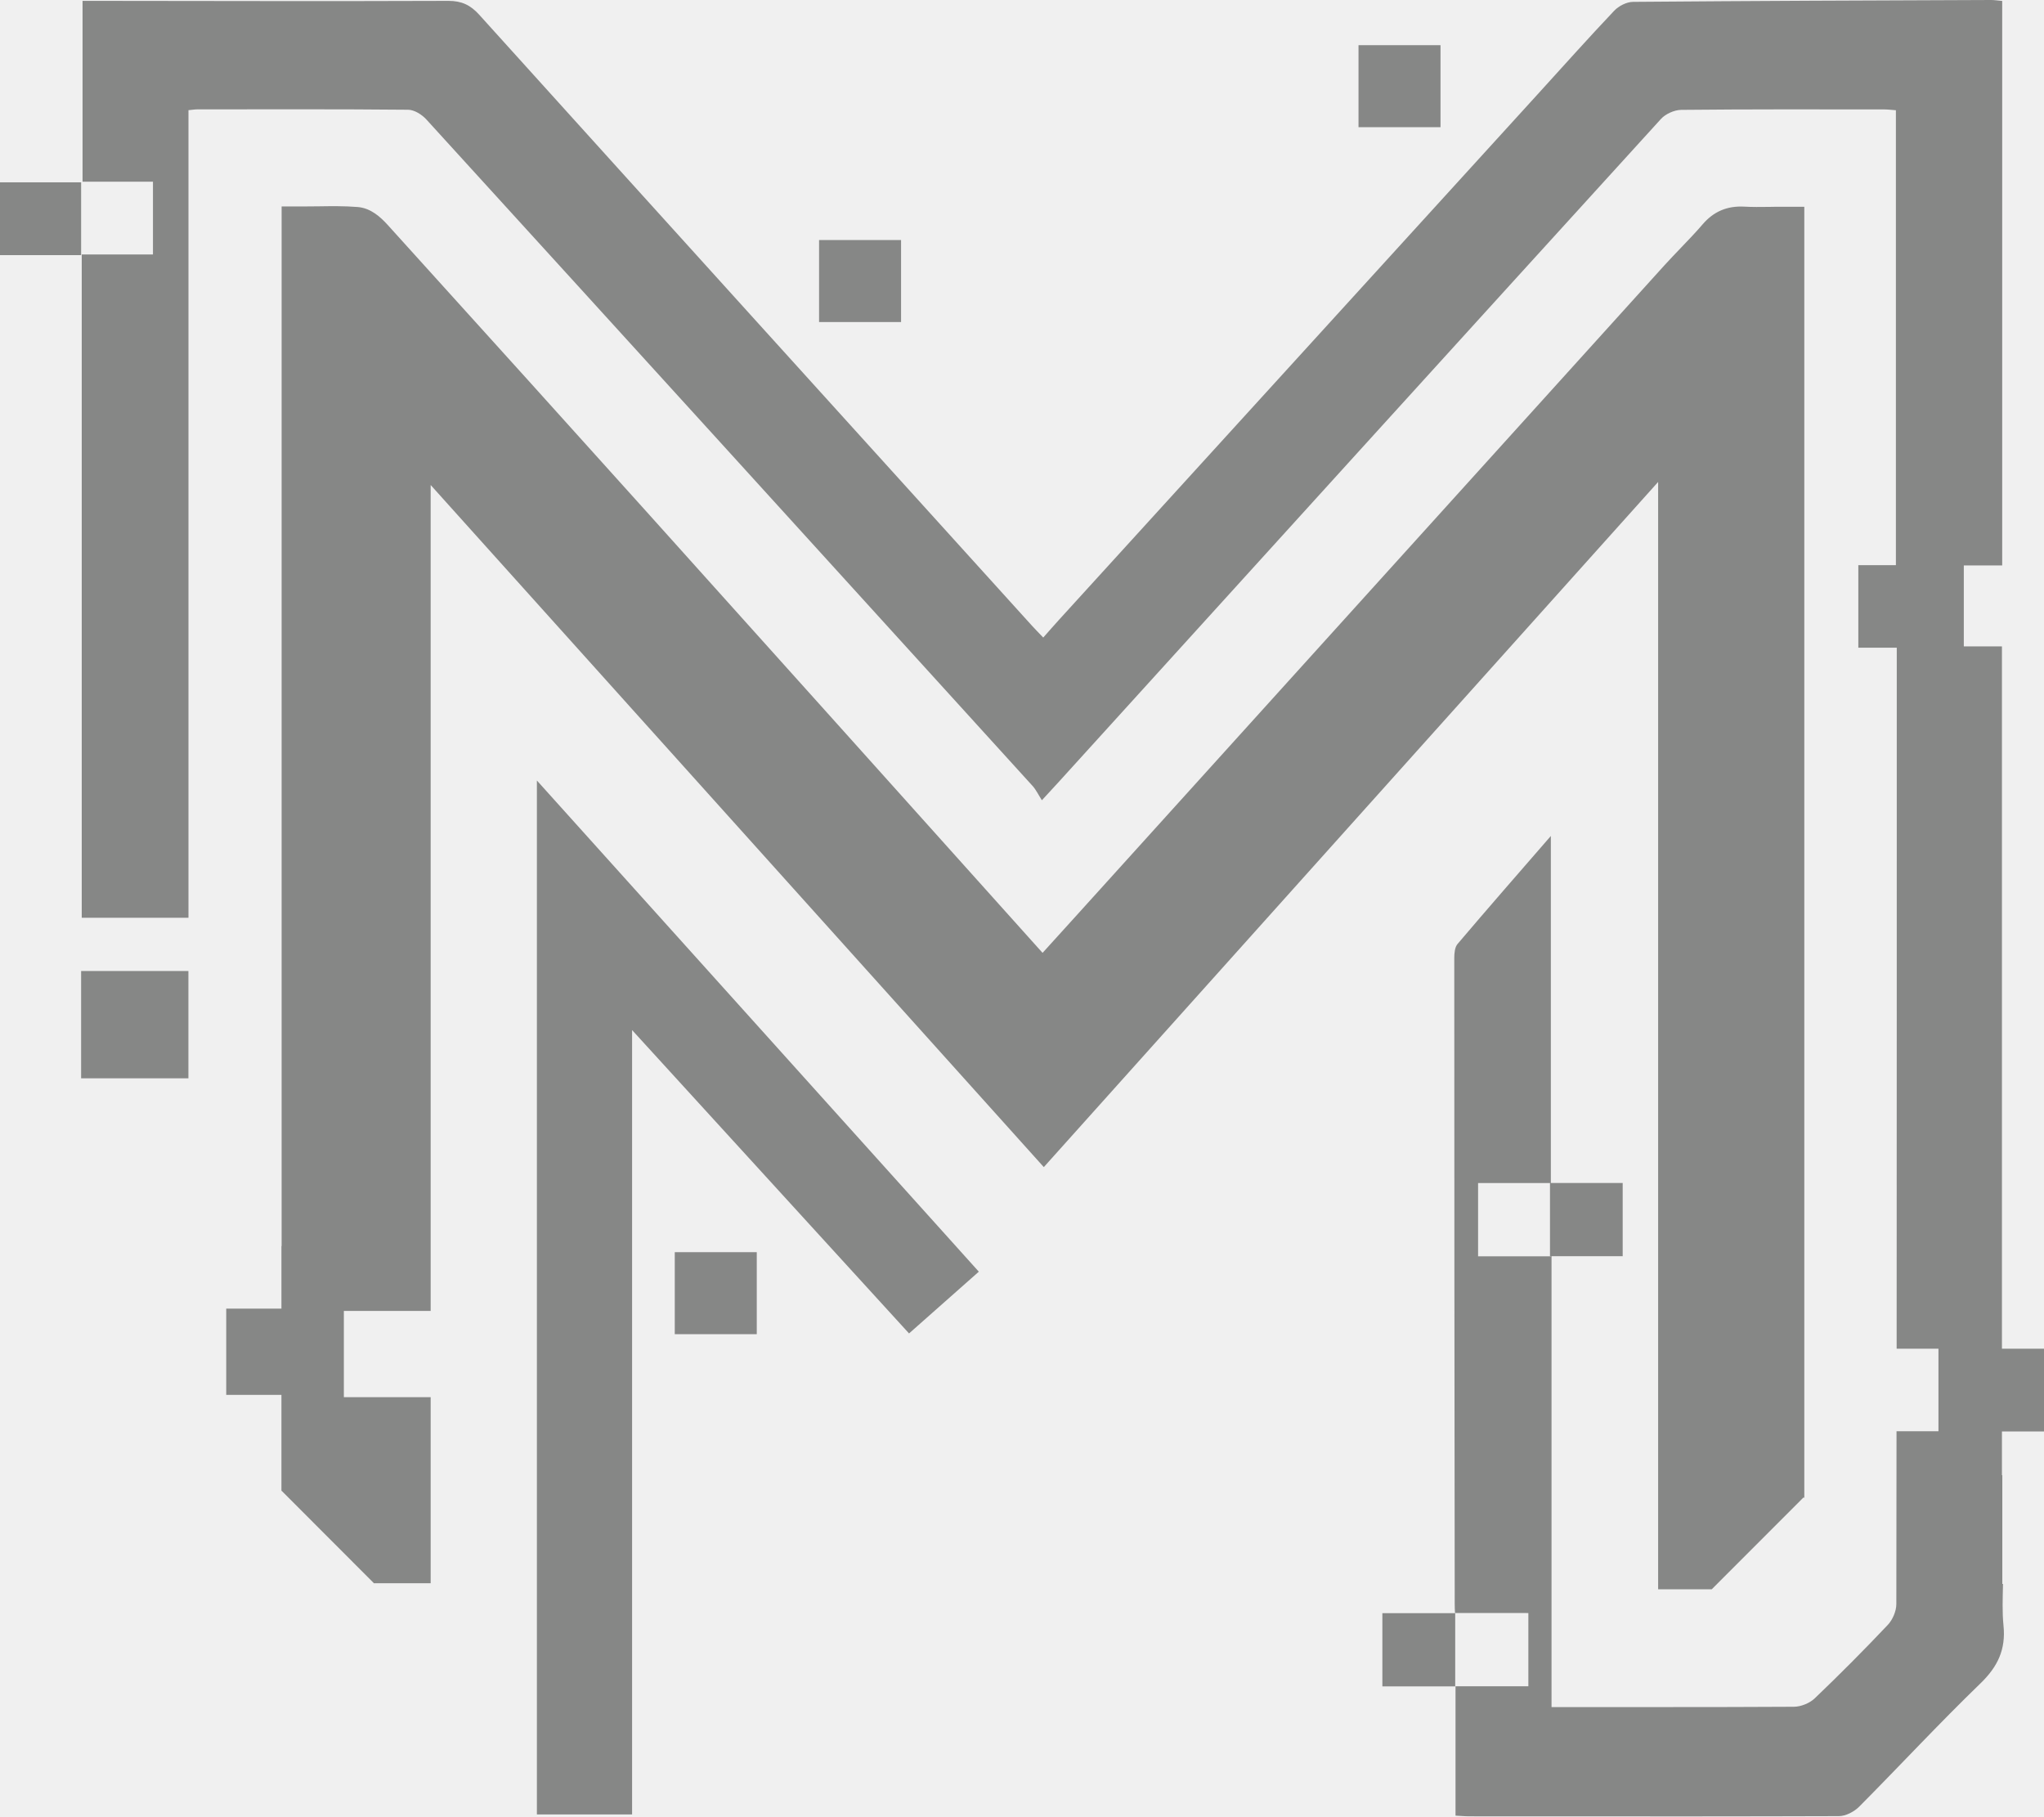
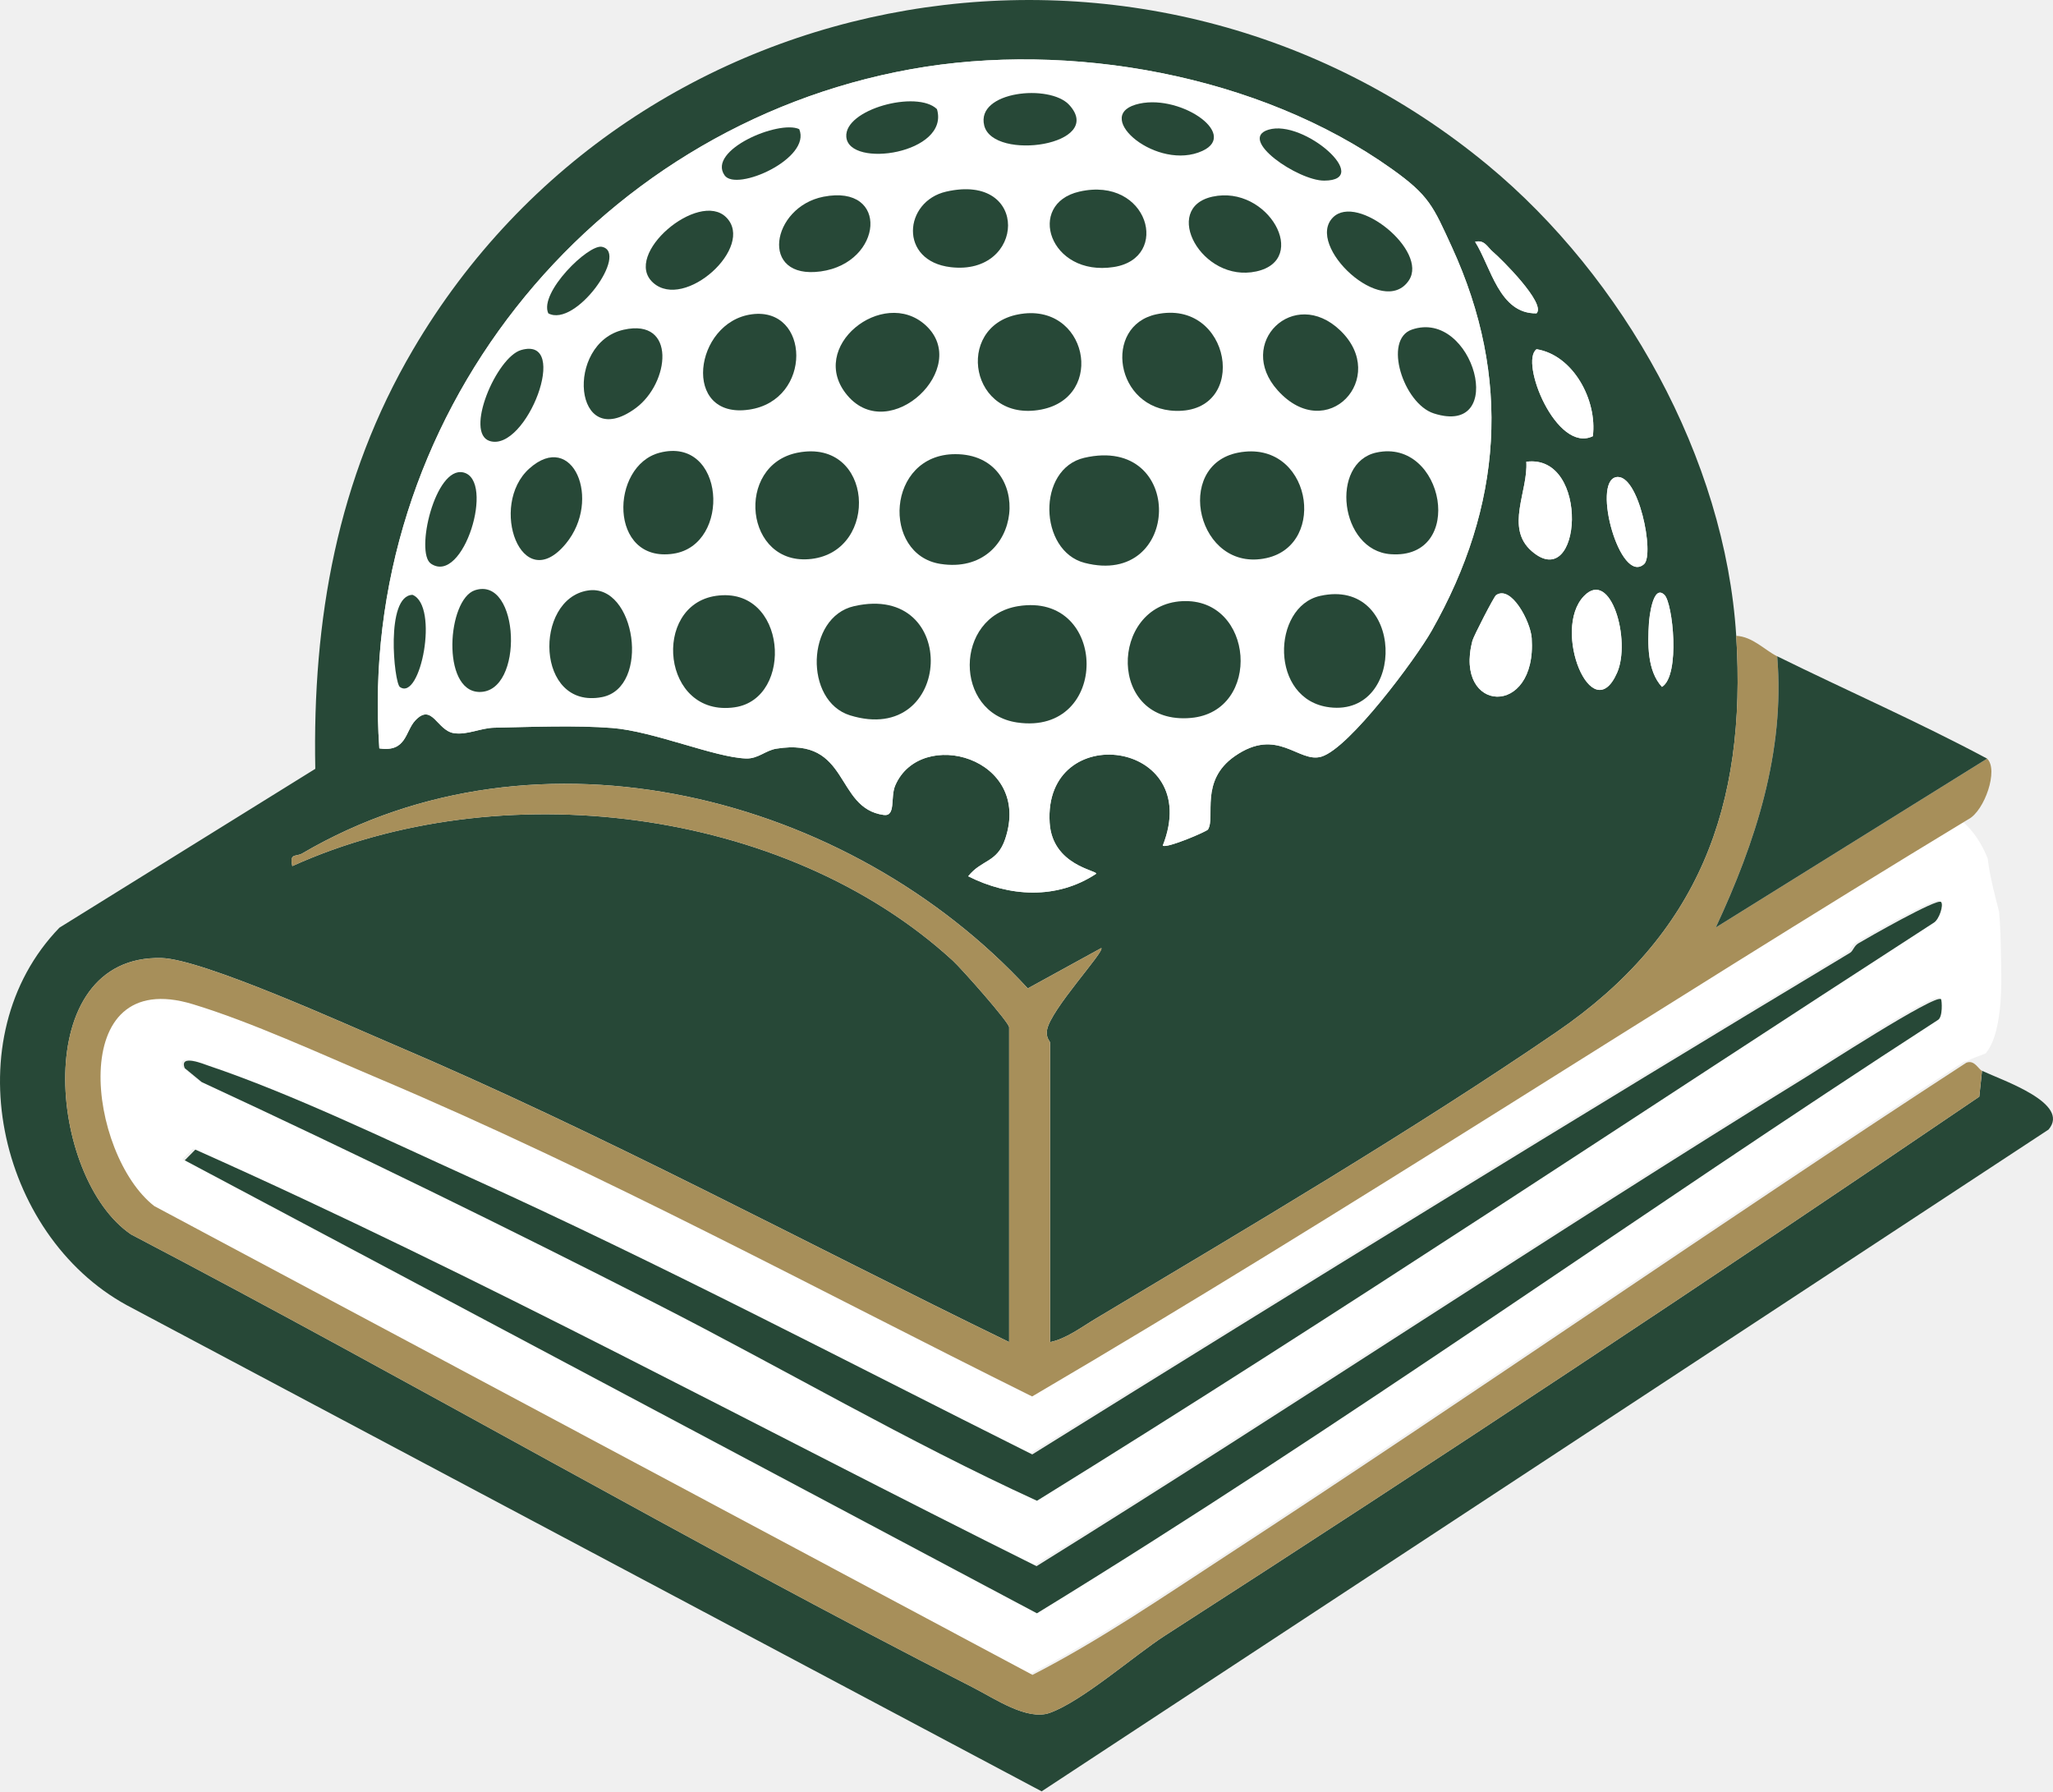
- <svg xmlns="http://www.w3.org/2000/svg" id="Capa_2" data-name="Capa 2" viewBox="0 0 328.06 291.47">
+ <svg xmlns="http://www.w3.org/2000/svg" id="Layer_2" data-name="Layer 2" viewBox="0 0 801.31 699.14">
  <defs>
    <style>
      .cls-1 {
-         fill: #868786;
-         stroke-width: 0px;
+         fill: #fff;
+       }
+ 
+       .cls-2 {
+         fill: #a78f5a;
+       }
+ 
+       .cls-3 {
+         fill: #274837;
      }
    </style>
  </defs>
-   <g id="Capa_1-2" data-name="Capa 1">
+   <g id="Layer_1-2" data-name="Layer 1">
    <g>
-       <path class="cls-1" d="m86.17,177.11v114.06h15.28v-125.87c15.28,16.74,30.13,33,44.45,48.68,3.93-3.48,7.6-6.72,11.2-9.91-23.77-26.41-47.24-52.49-70.93-78.82v51.84Z" />
-       <path class="cls-1" d="m13.02,29.26H0v11.68h13.02v-11.68Z" />
-       <path class="cls-1" d="m231.2,7.25h-13.16v13.16h13.16V7.25Z" />
-       <path class="cls-1" d="m144.62,38.52h-13.16v13.16h13.16v-13.16Z" />
-       <path class="cls-1" d="m221.87,270.62h11.69v-11.75h-11.69v11.75Z" />
-       <path class="cls-1" d="m108.3,214.1h13.16v-13.16h-13.16v13.16Z" />
-       <path class="cls-1" d="m13.02,173.04h17.22v-17.22H13.02v17.22Z" />
-       <path class="cls-1" d="m328.06,229.68v-13.25h-6.75v-112.7h-6.12v-12.99h6.16V.15c-.69-.06-1.23-.15-1.77-.15-19.16.07-38.31.14-57.47.3-1.03,0-2.31.66-3.03,1.42-4.2,4.44-8.28,9-12.39,13.52-25.57,28.07-51.13,56.13-76.7,84.2-.85.93-1.67,1.88-2.55,2.87-.82-.86-1.33-1.37-1.81-1.9C136.05,67.74,106.45,35.07,76.91,2.36c-1.4-1.55-2.81-2.22-4.94-2.22-18.67.07-37.35.02-56.02,0-.86,0-1.72,0-2.7,0v29.02h11.3v11.68h-11.43v106.44h17.13V17.68c.66-.06,1.05-.13,1.44-.13,11.27,0,22.54-.05,33.8.06,1,0,2.23.78,2.94,1.56,32.46,35.61,64.87,71.26,97.27,106.92.58.63.96,1.45,1.52,2.33,1.26-1.36,1.96-2.12,2.66-2.89,32.22-35.5,64.44-71,96.71-106.45.74-.81,2.14-1.43,3.23-1.45,10.86-.11,21.73-.08,32.6-.07.62,0,1.23.09,1.87.13v73h-6.03v13.25h6.17v.54c0,37.32,0,74.63-.02,111.95h6.71v13.25h-6.73c0,9.24-.02,18.49-.03,27.73,0,1.13-.59,2.51-1.37,3.34-3.81,4.03-7.73,7.97-11.74,11.8-.81.77-2.2,1.33-3.32,1.34-6.8.04-13.59.05-20.39.05-5.17,0-10.34,0-15.51,0-.93,0-1.86,0-3.01,0v-72.35h11.42v-11.75h-11.53v-55.69c-5.24,6.03-10.15,11.65-14.98,17.34-.44.52-.52,1.48-.52,2.24,0,34.58.03,69.15.07,103.73,0,.45.02.89.05,1.38h10.04s1.73.01,1.73.01v11.75h-11.69s0-.01,0-.01v20.77c.8.04,1.51.11,2.21.11,12.28,0,24.56.02,36.84.01,0,0,0,0,0,0,7.49,0,14.99-.02,22.48-.04,1.1,0,2.45-.71,3.26-1.52,6.52-6.56,12.81-13.35,19.46-19.78,2.78-2.69,4.09-5.44,3.7-9.28-.22-2.17-.13-4.37-.08-6.68h-.11v-17.45h-.06v-7.02h6.75Zm-79.14-28.08h-11.69v-11.75h11.54v11.72h.15v.02Z" />
-       <path class="cls-1" d="m285.97,33.18c-.69,0-1.37,0-2.03.02-1.4.02-2.72.03-3.98-.04h0c-2.73-.15-4.92.77-6.69,2.84-1.08,1.26-2.23,2.46-3.45,3.73-.9.94-1.83,1.91-2.74,2.91-23.54,26.02-47.08,52.05-70.62,78.08l-23.59,26.08c-1.79,1.98-3.59,3.97-5.54,6.11h0c-23.49-26.18-43.24-48.2-63.71-70.96-11.89-13.22-24.66-27.37-41.4-45.86-1.13-1.24-2.69-2.7-4.82-2.87-2.11-.17-4.21-.14-6.24-.11-.77.01-1.57.02-2.36.02h-3.6v158.38h0v8.45h-.03v12.78h-7.62v9.84h7.62v16.68s.02-.02.03-.03c5.21,5.22,9.95,9.96,14.79,14.81-.01.01-.02.02-.03.03h9.16v-29.86h-13.93v-13.84h13.93V77.83l98.41,109.46,98.6-109.95v177.7h8.6c4.82-4.83,9.55-9.56,14.75-14.76.04.04.08.08.11.11V33.18h-3.6Z" />
-       <path class="cls-1" d="m50.49,210h-14.18v13.84h14.18v-13.84Z" />
+       <path class="cls-1" d="M767.85,414.14c.11-.07.21-.13.33-.2,1.76-.98,3.87-1.62,5.74-2.38.36-.14.71-.28,1.07-.42,3.14-3.71,4.41-9.26,5.17-14.2,1.31-8.46.95-17.12.81-25.64-.08-4.98-.23-10.25-.71-15.51-1.61-6.22-3.26-12.44-4.18-18.81-.09-.62-.16-1.24-.24-1.86-2.23-5.67-5.45-10.76-10.12-14.77-121.85,73.81-240.89,152.19-363.78,224.28-84.58-41.98-167.8-87.19-254.88-124.03-22.41-9.48-49.96-22.19-72.81-29.09-49.99-15.1-40.73,58.81-14.94,78.83l342.77,182.96c25.83-13.22,50.84-30.35,75.43-46.38,96.92-63.23,192.06-129.41,289.02-192.52.48-.19.91-.26,1.32-.26ZM755.39,397.74c-117.79,76.23-231.89,158.23-351.59,231.52L71.18,452.47l4.14-4.18c111.62,49.77,219,108.18,328.32,162.58,100.76-62.66,199.42-128.75,300.46-190.96,4.78-2.94,50.6-32.63,52.58-30.32.33.38.8,7.12-1.29,8.16ZM753.83,359.75c-116.52,75.31-231.95,152.55-350.01,225.59-50.67-23.19-99.05-51.63-148.73-76.96-58.57-29.86-117.65-58.78-177.31-86.46l-6.59-5.41c-2.34-5.67,7.7-1.49,9.05-1.04,32.84,11.06,70.25,29.19,102.21,43.66,74.31,33.64,146.59,71.67,219.52,108.13,106.01-65.95,212.17-131.5,319.21-195.78,1.16-.69,1.53-2.67,3.2-3.67,3.6-2.15,30.83-17.71,32.3-16.18,1.11,1.15-.7,6.85-2.85,8.12Z" />
+       <path class="cls-3" d="M677.67,248.14c4.17,66.73-14.65,116.67-70.12,154.63-56.12,38.41-121.17,76.78-179.87,111.86-5.5,3.28-11.57,7.91-17.82,9.16v-116.85c0-.63-1.73-1.8-1.19-4.97,1.35-7.93,22.61-30.68,21.18-31.97l-28.69,15.75c-69.74-75.58-191.06-106.67-283.14-52.7-2.59,1.52-5.04-.35-3.93,4.97,80.39-36.41,192.02-23.42,257.83,36.92,3.33,3.05,21.96,24.06,21.96,25.99v122.84c-80.05-38.89-158.48-81.31-240.48-116.2-18.18-7.73-74.3-33.26-90.37-33.67-51.86-1.31-44.31,85.99-11.86,107.87,110.09,57.62,218,120.43,328.68,176.86,8.39,4.28,21.06,13.03,29.9,9.86,12.69-4.54,33.14-22.55,44.86-30.09,106.85-68.76,212.92-139.01,317.93-210.39l1.07-10.1c8.28,3.87,34.69,12.71,25.95,22.95l-393,258.27L49.51,509.41c-50.59-27.65-67.65-104.63-26.31-147.36l99.86-61.99c-1.13-58.16,8.53-113.19,38.15-163.61C248.01-11.37,448.63-44.84,580.69,64.43c52.86,43.74,92.65,114.38,96.98,183.71ZM471.5,323.73c3.02-4.9-3.37-18.95,10.39-28.57,16.83-11.76,24.97,2.89,33.93.13,10.97-3.38,36.8-38.24,42.97-49.11,27.6-48.62,31.39-98.54,7.89-149.78-7.35-16.03-8.86-20.08-23.46-30.48-51.62-36.78-125.87-50.07-187.73-38.9-125.55,22.66-216.3,137.24-207.43,265.06,10.65,1.62,10.06-6.7,14.05-10.92,6.6-6.98,8.41,3.93,15.03,4.97,5.15.82,10.46-2.01,15.79-2.12,14.35-.31,31.98-1,46.02.11,16.24,1.29,39.91,11.47,52.2,11.9,4.74.17,7.6-3.14,11.89-3.83,28.92-4.65,22.61,23.23,41.88,25.87,4.86.67,2.51-6.88,4.5-11.49,9.89-23.03,53.67-10.98,42.91,20.92-3.13,9.26-9.23,7.95-14.43,14.5,15.9,8.03,34.54,9.25,49.95-.98.61-1.31-17.1-3.18-18.15-19.88-2.56-40.55,60.5-32.55,44.15,8.89,1.39,1.27,17.17-5.49,17.66-6.29ZM599.72,122.29c3.88-3.79-13.95-21.43-16.97-23.96-2.25-1.88-3.25-4.85-7-3.97,6.22,9.87,9.42,28.19,23.97,27.93ZM621.71,170.24c1.75-14.05-7.62-31.61-21.96-33.95-6.77,4.75,7.72,40.82,21.96,33.95ZM595.74,180.21c.75,11.55-8.37,25.76,2.08,34.87,19.58,17.06,23.02-38.15-2.08-34.87ZM641.68,220.18c4.22-3.69-2.11-35.81-10.94-33.95-9.43,1.99,1.6,42.12,10.94,33.95ZM618.2,232.67c-12.63,13.24,3.22,52.05,12.96,29.91,5.53-12.58-2.44-40.94-12.96-29.91ZM583.93,232.28c-.82.57-8.77,16.03-9.23,17.79-7.38,28.22,25.26,30.31,23.14-1.02-.44-6.49-8.02-20.85-13.91-16.77ZM649.66,232.17c-4.63-4.46-5.96,9.44-6.05,10.88-.51,8.09-.75,18.74,5.08,25.03,7.26-4.51,4.2-32.8.97-35.91Z" />
+       <path class="cls-2" d="M693.66,256.13c3.11,37.32-8.49,72.64-23.97,105.85l105.91-65.9c4.56,4.36-1.04,20.43-7.31,23.65-122.42,74.11-241.99,152.87-365.43,225.28-84.58-41.98-167.8-87.19-254.88-124.03-22.41-9.48-49.96-22.19-72.81-29.09-49.99-15.1-40.73,58.81-14.94,78.83l342.77,182.96c25.83-13.22,50.84-30.35,75.43-46.38,96.92-63.22,192.06-129.41,289.02-192.52,3.18-1.29,4.65,2.44,6.15,3.14l-1.07,10.1c-105.01,71.38-211.08,141.64-317.93,210.39-11.72,7.54-32.17,25.55-44.86,30.09-8.85,3.16-21.51-5.58-29.9-9.86-110.67-56.43-218.58-119.24-328.68-176.86-32.45-21.88-40-109.18,11.86-107.87,16.07.41,72.2,25.93,90.37,33.67,82,34.89,160.43,77.31,240.48,116.2v-122.84c0-1.94-18.63-22.94-21.96-25.99-65.8-60.35-177.43-73.33-257.83-36.92-1.12-5.32,1.33-3.45,3.93-4.97,92.07-53.98,213.4-22.88,283.14,52.7l28.69-15.75c1.43,1.28-19.83,24.04-21.18,31.97-.54,3.16,1.19,4.34,1.19,4.97v116.85c6.24-1.25,12.32-5.87,17.82-9.16,58.7-35.07,123.75-73.45,179.87-111.86,55.47-37.96,74.29-87.9,70.12-154.63,6.39.29,11.18,5.62,15.99,7.99Z" />
+       <path class="cls-3" d="M757.61,389.96c.33.38.8,7.12-1.29,8.16-117.79,76.23-231.89,158.23-351.59,231.52L72.11,452.85l4.14-4.18c111.62,49.77,219,108.18,328.32,162.58,100.76-62.66,199.42-128.75,300.46-190.96,4.78-2.94,50.6-32.63,52.58-30.32Z" />
+       <path class="cls-3" d="M757.61,352.01c1.11,1.15-.7,6.85-2.85,8.12-116.52,75.31-231.95,152.55-350.01,225.59-50.67-23.19-99.05-51.63-148.73-76.96-58.57-29.86-117.65-58.78-177.31-86.46l-6.59-5.41c-2.34-5.67,7.7-1.49,9.05-1.04,32.84,11.06,70.25,29.19,102.21,43.66,74.31,33.64,146.59,71.67,219.52,108.13,106.01-65.95,212.17-131.5,319.21-195.78,1.16-.69,1.53-2.67,3.2-3.67,3.6-2.15,30.83-17.71,32.3-16.18Z" />
+       <path class="cls-3" d="M775.6,296.08l-105.91,65.9c15.48-33.21,27.08-68.54,23.97-105.85,27.22,13.42,55.16,25.63,81.94,39.95Z" />
+       <path class="cls-1" d="M471.5,323.73c-.49.8-16.27,7.55-17.66,6.29,16.36-41.44-46.7-49.44-44.15-8.89,1.05,16.7,18.76,18.58,18.15,19.88-15.41,10.23-34.05,9.01-49.95.98,5.2-6.55,11.31-5.24,14.43-14.5,10.76-31.9-33.02-43.95-42.91-20.92-1.98,4.62.37,12.16-4.5,11.49-19.27-2.64-12.96-30.52-41.88-25.87-4.29.69-7.15,4-11.89,3.83-12.29-.43-35.96-10.62-52.2-11.9-14.04-1.11-31.67-.42-46.02-.11-5.33.11-10.64,2.94-15.79,2.12-6.62-1.05-8.43-11.96-15.03-4.97-3.99,4.22-3.4,12.54-14.05,10.92-8.87-127.82,81.88-242.4,207.43-265.06,61.86-11.17,136.12,2.12,187.73,38.9,14.6,10.41,16.11,14.45,23.46,30.48,23.5,51.24,19.71,101.16-7.89,149.78-6.17,10.87-32,45.73-42.97,49.11-8.96,2.76-17.1-11.89-33.93-.13-13.77,9.62-7.38,23.67-10.39,28.57ZM417.31,40.93c-7.58-8.26-36.49-5.36-33.15,8.07,3.5,14.07,47.53,7.6,33.15-8.07ZM365.7,42.59c-7.75-7.54-36.22.06-35.37,10.83.98,12.43,40.5,6.49,35.37-10.83ZM443.25,40.83c-16.64,4.96,8.63,26.11,26.08,18.05,14.55-6.72-9.71-22.94-26.08-18.05ZM311.94,50.4c-7.96-3.68-36.03,8.22-29.11,18.04,4.59,6.51,33.97-6.6,29.11-18.04ZM495.11,50.62c-12.27,3.71,11.61,19.91,21.76,19.87,19.19-.09-7.88-24.07-21.76-19.87ZM369.31,74.79c-16.58,3.79-18.59,27.09,1.77,29.48,29.15,3.42,31.08-36.99-1.77-29.48ZM421.27,74.79c-20.84,4.77-11.74,33.32,13.45,29.42,22.41-3.47,13.57-35.61-13.45-29.42ZM321.41,76.78c-20.36,3.98-25.27,32.5-1.02,29.14s26.92-34.2,1.02-29.14ZM473.28,76.75c-20.12,4.36-4.32,33.83,17.07,29.18,20.95-4.55,4.63-33.88-17.07-29.18ZM283.46,84.84c-10.72-10.74-40.76,14.57-28.52,25.51,12.3,11,39.93-14.09,28.52-25.51ZM520.29,84.85c-11.03,11,19.63,39.71,29.63,24.54,7.57-11.48-20.11-34.05-29.63-24.54ZM214.01,122.29c10.65,5.7,31.57-23.74,20.93-25.96-5.28-1.11-24.64,17.9-20.93,25.96ZM293.48,122.66c-22.7,2.97-27.6,41.12-1.06,37.2,24.87-3.67,23.78-40.17,1.06-37.2ZM361.27,126.93c-16.57-15.15-46.58,8.52-30.47,27.45,16.54,19.44,48.49-10.97,30.47-27.45ZM397.36,122.72c-25.09,4.85-18.66,42.41,9.02,37.12,25.55-4.89,17.97-42.33-9.02-37.12ZM451.29,122.68c-20.84,4.51-16.19,37.07,7.63,37.67,28.93.73,21.62-43.99-7.63-37.67ZM523.11,128.97c-18.14-17.38-40.95,5.01-24.4,23.39,19.23,21.35,43.59-5,24.4-23.39ZM243.42,128.69c-23.09,5.2-19.65,48.44,4.64,30.63,13.36-9.8,16.1-35.3-4.64-30.63ZM551.09,128.63c-11.37,3.9-3.3,28.92,8.56,32.72,29.12,9.32,15.51-40.97-8.56-32.72ZM203.42,136.61c-9.68,2.78-22.28,32.53-12.19,35.53,14.25,4.23,31.63-41.12,12.19-35.53ZM257.48,176.69c-19.49,5.05-19.96,43.2,5.35,39.4,22.83-3.43,20.18-46.02-5.35-39.4ZM311.42,176.66c-24.78,4.75-20.82,44.6,5.32,41.47,26.72-3.2,24.19-47.13-5.32-41.47ZM372.89,177.25c-26.98,0-28.86,39.2-5.87,42.82,32.73,5.15,36.97-42.82,5.87-42.82ZM483.3,176.66c-25.49,4.89-15.95,47.12,11.06,41.13,24.17-5.36,17.15-46.55-11.06-41.13ZM537.23,176.62c-18.21,3.97-14.36,38.24,5.57,39.67,29.53,2.12,20.94-45.45-5.57-39.67ZM206.62,182.85c-16.03,14.32-3.03,50.35,14.29,29.26,14.06-17.13,2.6-44.35-14.29-29.26ZM423.27,178.66c-18.7,4.28-17.81,36.39.07,41.01,37.96,9.81,39.45-50.05-.07-41.01ZM168.21,219.99c12.65,8.53,25.19-32.75,12.6-35.61-10.96-2.49-18.89,31.37-12.6,35.61ZM185.36,230.37c-10.8,3.58-13.17,39.27,1.61,39.68,17.77.49,15.93-45.5-1.61-39.68ZM229.44,230.47c-21.22,3.34-20.44,46.55,5.48,41.6,19.16-3.66,13.18-44.54-5.48-41.6ZM156.07,268.1c8.05,5.8,15.4-31.64,4.95-35.94-10.72.27-7.17,34.34-4.95,35.94ZM279.49,232.55c-25.3,3.63-21.27,47.66,7.32,43.48,23.26-3.4,20.37-47.45-7.32-43.48ZM515.22,232.58c-18.86,4.25-19.81,40.62,3.76,43.47,30.15,3.65,29.25-50.9-3.76-43.47ZM461.36,234.63c-28.33,1.52-29.29,48.49,3.48,45.56,27.91-2.5,24.76-47.07-3.48-45.56ZM333.33,236.58c-18.74,4.28-19.52,37.07-1.52,42.61,40.26,12.4,43.11-52.11,1.52-42.61ZM397.38,236.58c-25.07,4.07-25.17,41.78-.37,45.39,36.4,5.3,35.73-51.14.37-45.39Z" />
+       <path class="cls-1" d="M583.93,232.28c5.9-4.08,13.47,10.28,13.91,16.77,2.12,31.33-30.51,29.24-23.14,1.02.46-1.76,8.4-17.22,9.23-17.79Z" />
+       <path class="cls-1" d="M595.74,180.21c25.1-3.28,21.65,51.93,2.08,34.87-10.45-9.11-1.33-23.32-2.08-34.87Z" />
+       <path class="cls-1" d="M618.2,232.67c10.53-11.03,18.5,17.33,12.96,29.91-9.74,22.13-25.6-16.68-12.96-29.91Z" />
+       <path class="cls-1" d="M621.71,170.24c-14.24,6.86-28.73-29.21-21.96-33.95,14.34,2.34,23.71,19.91,21.96,33.95Z" />
+       <path class="cls-1" d="M641.68,220.18c-9.34,8.17-20.37-31.96-10.94-33.95,8.83-1.86,15.17,30.26,10.94,33.95Z" />
+       <path class="cls-1" d="M649.66,232.17c3.23,3.11,6.29,31.4-.97,35.91-5.83-6.28-5.59-16.93-5.08-25.03.09-1.44,1.42-15.34,6.05-10.88Z" />
+       <path class="cls-1" d="M599.72,122.29c-14.55.26-17.75-18.07-23.97-27.93,3.75-.88,4.75,2.09,7,3.97,3.02,2.53,20.85,20.18,16.97,23.96Z" />
+       <path class="cls-3" d="M397.38,236.58c35.36-5.75,36.03,50.7-.37,45.39-24.79-3.61-24.7-41.32.37-45.39Z" />
+       <path class="cls-3" d="M333.33,236.58c41.59-9.5,38.74,55.01-1.52,42.61-17.99-5.54-17.22-38.33,1.52-42.61Z" />
+       <path class="cls-3" d="M461.36,234.63c28.24-1.51,31.39,43.06,3.48,45.56-32.77,2.93-31.81-44.04-3.48-45.56Z" />
+       <path class="cls-3" d="M423.27,178.66c39.53-9.04,38.03,50.82.07,41.01-17.89-4.62-18.78-36.73-.07-41.01Z" />
+       <path class="cls-3" d="M372.89,177.25c31.09,0,26.86,47.97-5.87,42.82-22.99-3.62-21.11-42.82,5.87-42.82Z" />
+       <path class="cls-3" d="M515.22,232.58c33.01-7.43,33.91,47.12,3.76,43.47-23.57-2.85-22.61-39.23-3.76-43.47Z" />
+       <path class="cls-3" d="M279.49,232.55c27.69-3.98,30.58,40.07,7.32,43.48-28.59,4.18-32.61-39.84-7.32-43.48Z" />
+       <path class="cls-3" d="M483.3,176.66c28.21-5.42,35.23,35.78,11.06,41.13-27.01,5.99-36.55-36.24-11.06-41.13Z" />
+       <path class="cls-3" d="M311.42,176.66c29.5-5.66,32.04,38.26,5.32,41.47-26.13,3.13-30.1-36.71-5.32-41.47Z" />
+       <path class="cls-3" d="M397.36,122.72c26.99-5.22,34.57,32.23,9.02,37.12-27.67,5.29-34.11-32.26-9.02-37.12Z" />
+       <path class="cls-3" d="M451.29,122.68c29.25-6.33,36.56,38.4,7.63,37.67-23.81-.6-28.47-33.16-7.63-37.67Z" />
+       <path class="cls-3" d="M361.27,126.93c18.02,16.47-13.93,46.89-30.47,27.45-16.11-18.93,13.9-42.59,30.47-27.45Z" />
+       <path class="cls-3" d="M537.23,176.62c26.52-5.78,35.11,41.8,5.57,39.67-19.93-1.43-23.78-35.71-5.57-39.67Z" />
+       <path class="cls-3" d="M257.48,176.69c25.52-6.62,28.18,35.97,5.35,39.4-25.31,3.8-24.84-34.35-5.35-39.4Z" />
+       <path class="cls-3" d="M229.44,230.47c18.66-2.94,24.64,37.94,5.48,41.6-25.92,4.95-26.7-38.26-5.48-41.6Z" />
+       <path class="cls-3" d="M293.48,122.66c22.72-2.97,23.81,33.53-1.06,37.2-26.54,3.92-21.64-34.23,1.06-37.2Z" />
+       <path class="cls-3" d="M523.11,128.97c19.19,18.38-5.17,44.74-24.4,23.39-16.55-18.38,6.26-40.77,24.4-23.39Z" />
+       <path class="cls-3" d="M421.27,74.79c27.02-6.19,35.85,25.95,13.45,29.42-25.19,3.9-34.29-24.65-13.45-29.42Z" />
+       <path class="cls-3" d="M369.31,74.79c32.85-7.51,30.93,32.91,1.77,29.48-20.36-2.39-18.36-25.69-1.77-29.48Z" />
+       <path class="cls-3" d="M206.62,182.85c16.89-15.09,28.35,12.13,14.29,29.26-17.32,21.09-30.33-14.94-14.29-29.26Z" />
+       <path class="cls-3" d="M473.28,76.75c21.7-4.7,38.02,24.63,17.07,29.18-21.39,4.64-37.19-24.83-17.07-29.18Z" />
+       <path class="cls-3" d="M243.42,128.69c20.74-4.67,18.01,20.84,4.64,30.63-24.29,17.81-27.74-25.44-4.64-30.63Z" />
+       <path class="cls-3" d="M321.41,76.78c25.91-5.06,23.24,25.77-1.02,29.14s-19.35-25.16,1.02-29.14Z" />
+       <path class="cls-3" d="M551.09,128.63c24.07-8.25,37.68,42.05,8.56,32.72-11.86-3.8-19.93-28.82-8.56-32.72Z" />
+       <path class="cls-3" d="M185.36,230.37c17.54-5.81,19.38,40.18,1.61,39.68-14.78-.41-12.41-36.1-1.61-39.68Z" />
+       <path class="cls-3" d="M283.46,84.84c11.4,11.43-16.22,36.51-28.52,25.51-12.24-10.94,17.8-36.26,28.52-25.51Z" />
+       <path class="cls-3" d="M520.29,84.85c9.52-9.5,37.2,13.07,29.63,24.54-10.01,15.17-40.66-13.54-29.63-24.54Z" />
+       <path class="cls-3" d="M417.31,40.93c14.39,15.67-29.64,22.15-33.15,8.07-3.34-13.43,25.56-16.33,33.15-8.07Z" />
+       <path class="cls-3" d="M203.42,136.61c19.44-5.59,2.07,39.76-12.19,35.53-10.09-3,2.51-32.75,12.19-35.53Z" />
+       <path class="cls-3" d="M443.25,40.83c16.36-4.88,40.63,11.33,26.08,18.05-17.45,8.06-42.71-13.09-26.08-18.05Z" />
+       <path class="cls-3" d="M365.7,42.59c5.13,17.33-34.39,23.26-35.37,10.83-.85-10.78,27.62-18.37,35.37-10.83Z" />
+       <path class="cls-3" d="M168.21,219.99c-6.29-4.24,1.64-38.09,12.6-35.61,12.59,2.86.05,44.13-12.6,35.61Z" />
+       <path class="cls-3" d="M495.11,50.62c13.88-4.2,40.95,19.78,21.76,19.87-10.15.05-34.02-16.16-21.76-19.87Z" />
+       <path class="cls-3" d="M311.94,50.4c4.86,11.44-24.52,24.56-29.11,18.04-6.92-9.82,21.15-21.72,29.11-18.04Z" />
+       <path class="cls-3" d="M156.07,268.1c-2.22-1.6-5.77-35.66,4.95-35.94,10.45,4.3,3.1,41.74-4.95,35.94Z" />
+       <path class="cls-3" d="M214.01,122.29c-3.7-8.06,15.65-27.07,20.93-25.96,10.63,2.23-10.29,31.66-20.93,25.96Z" />
    </g>
  </g>
</svg>
